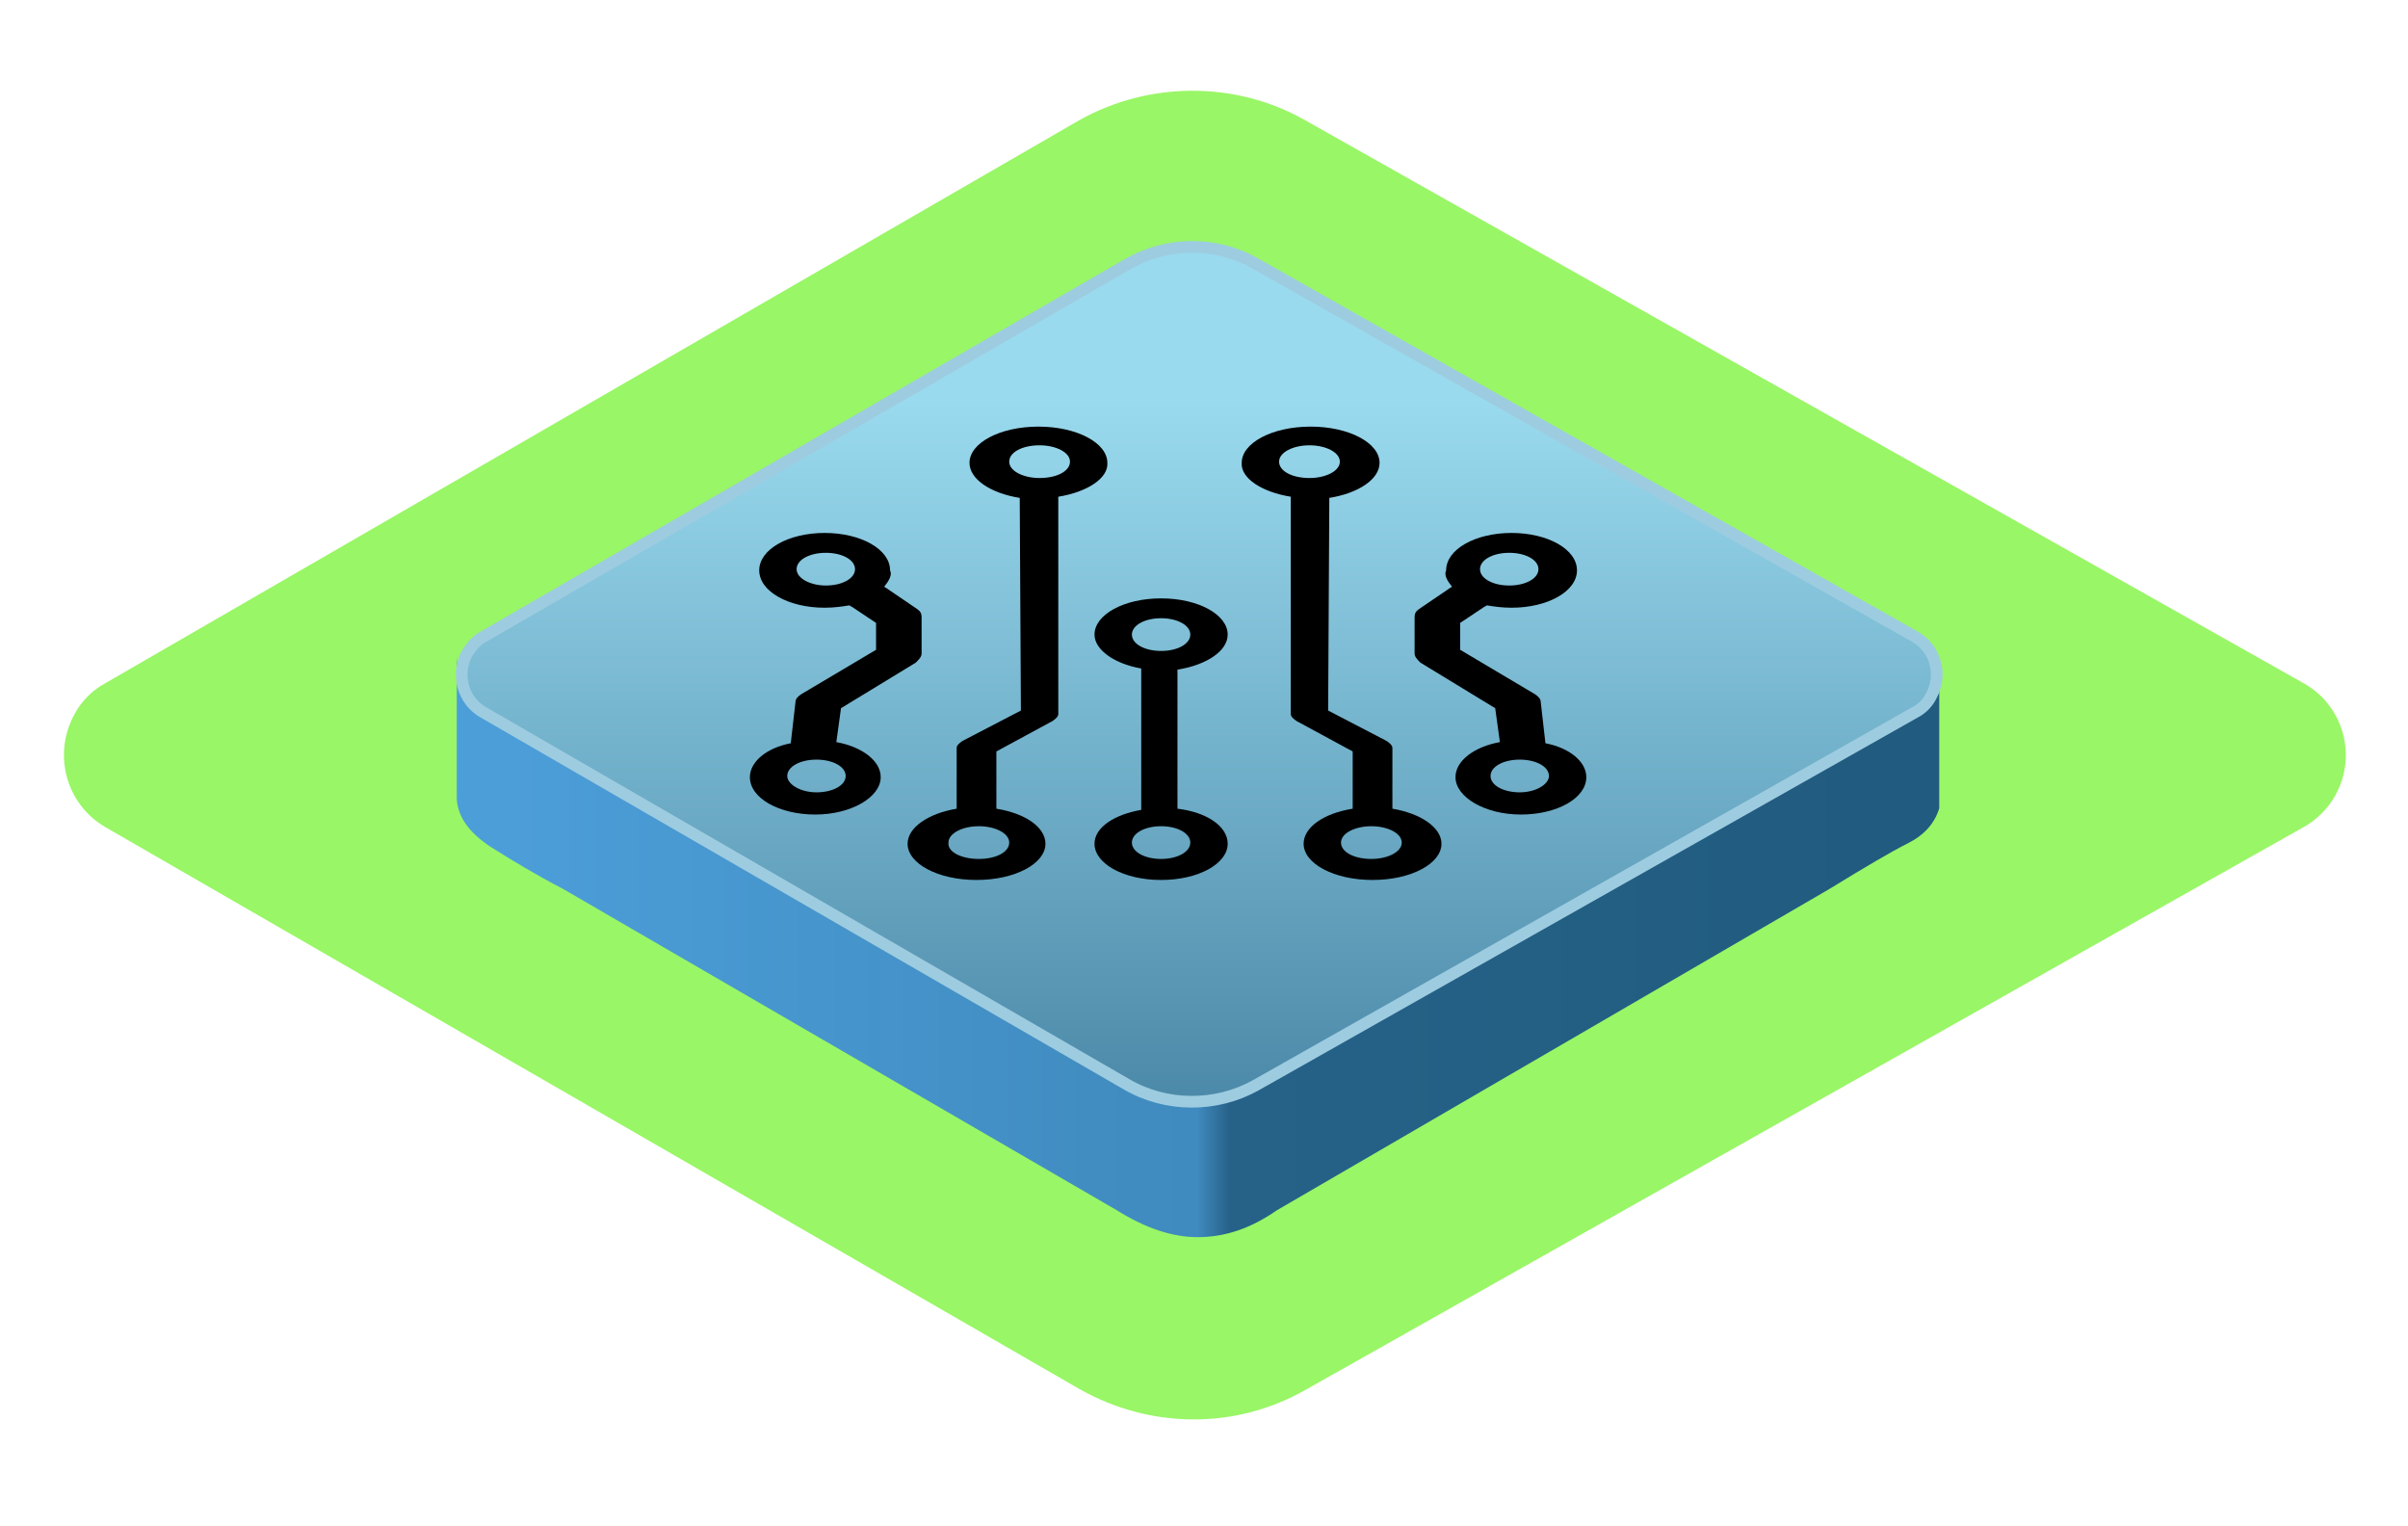
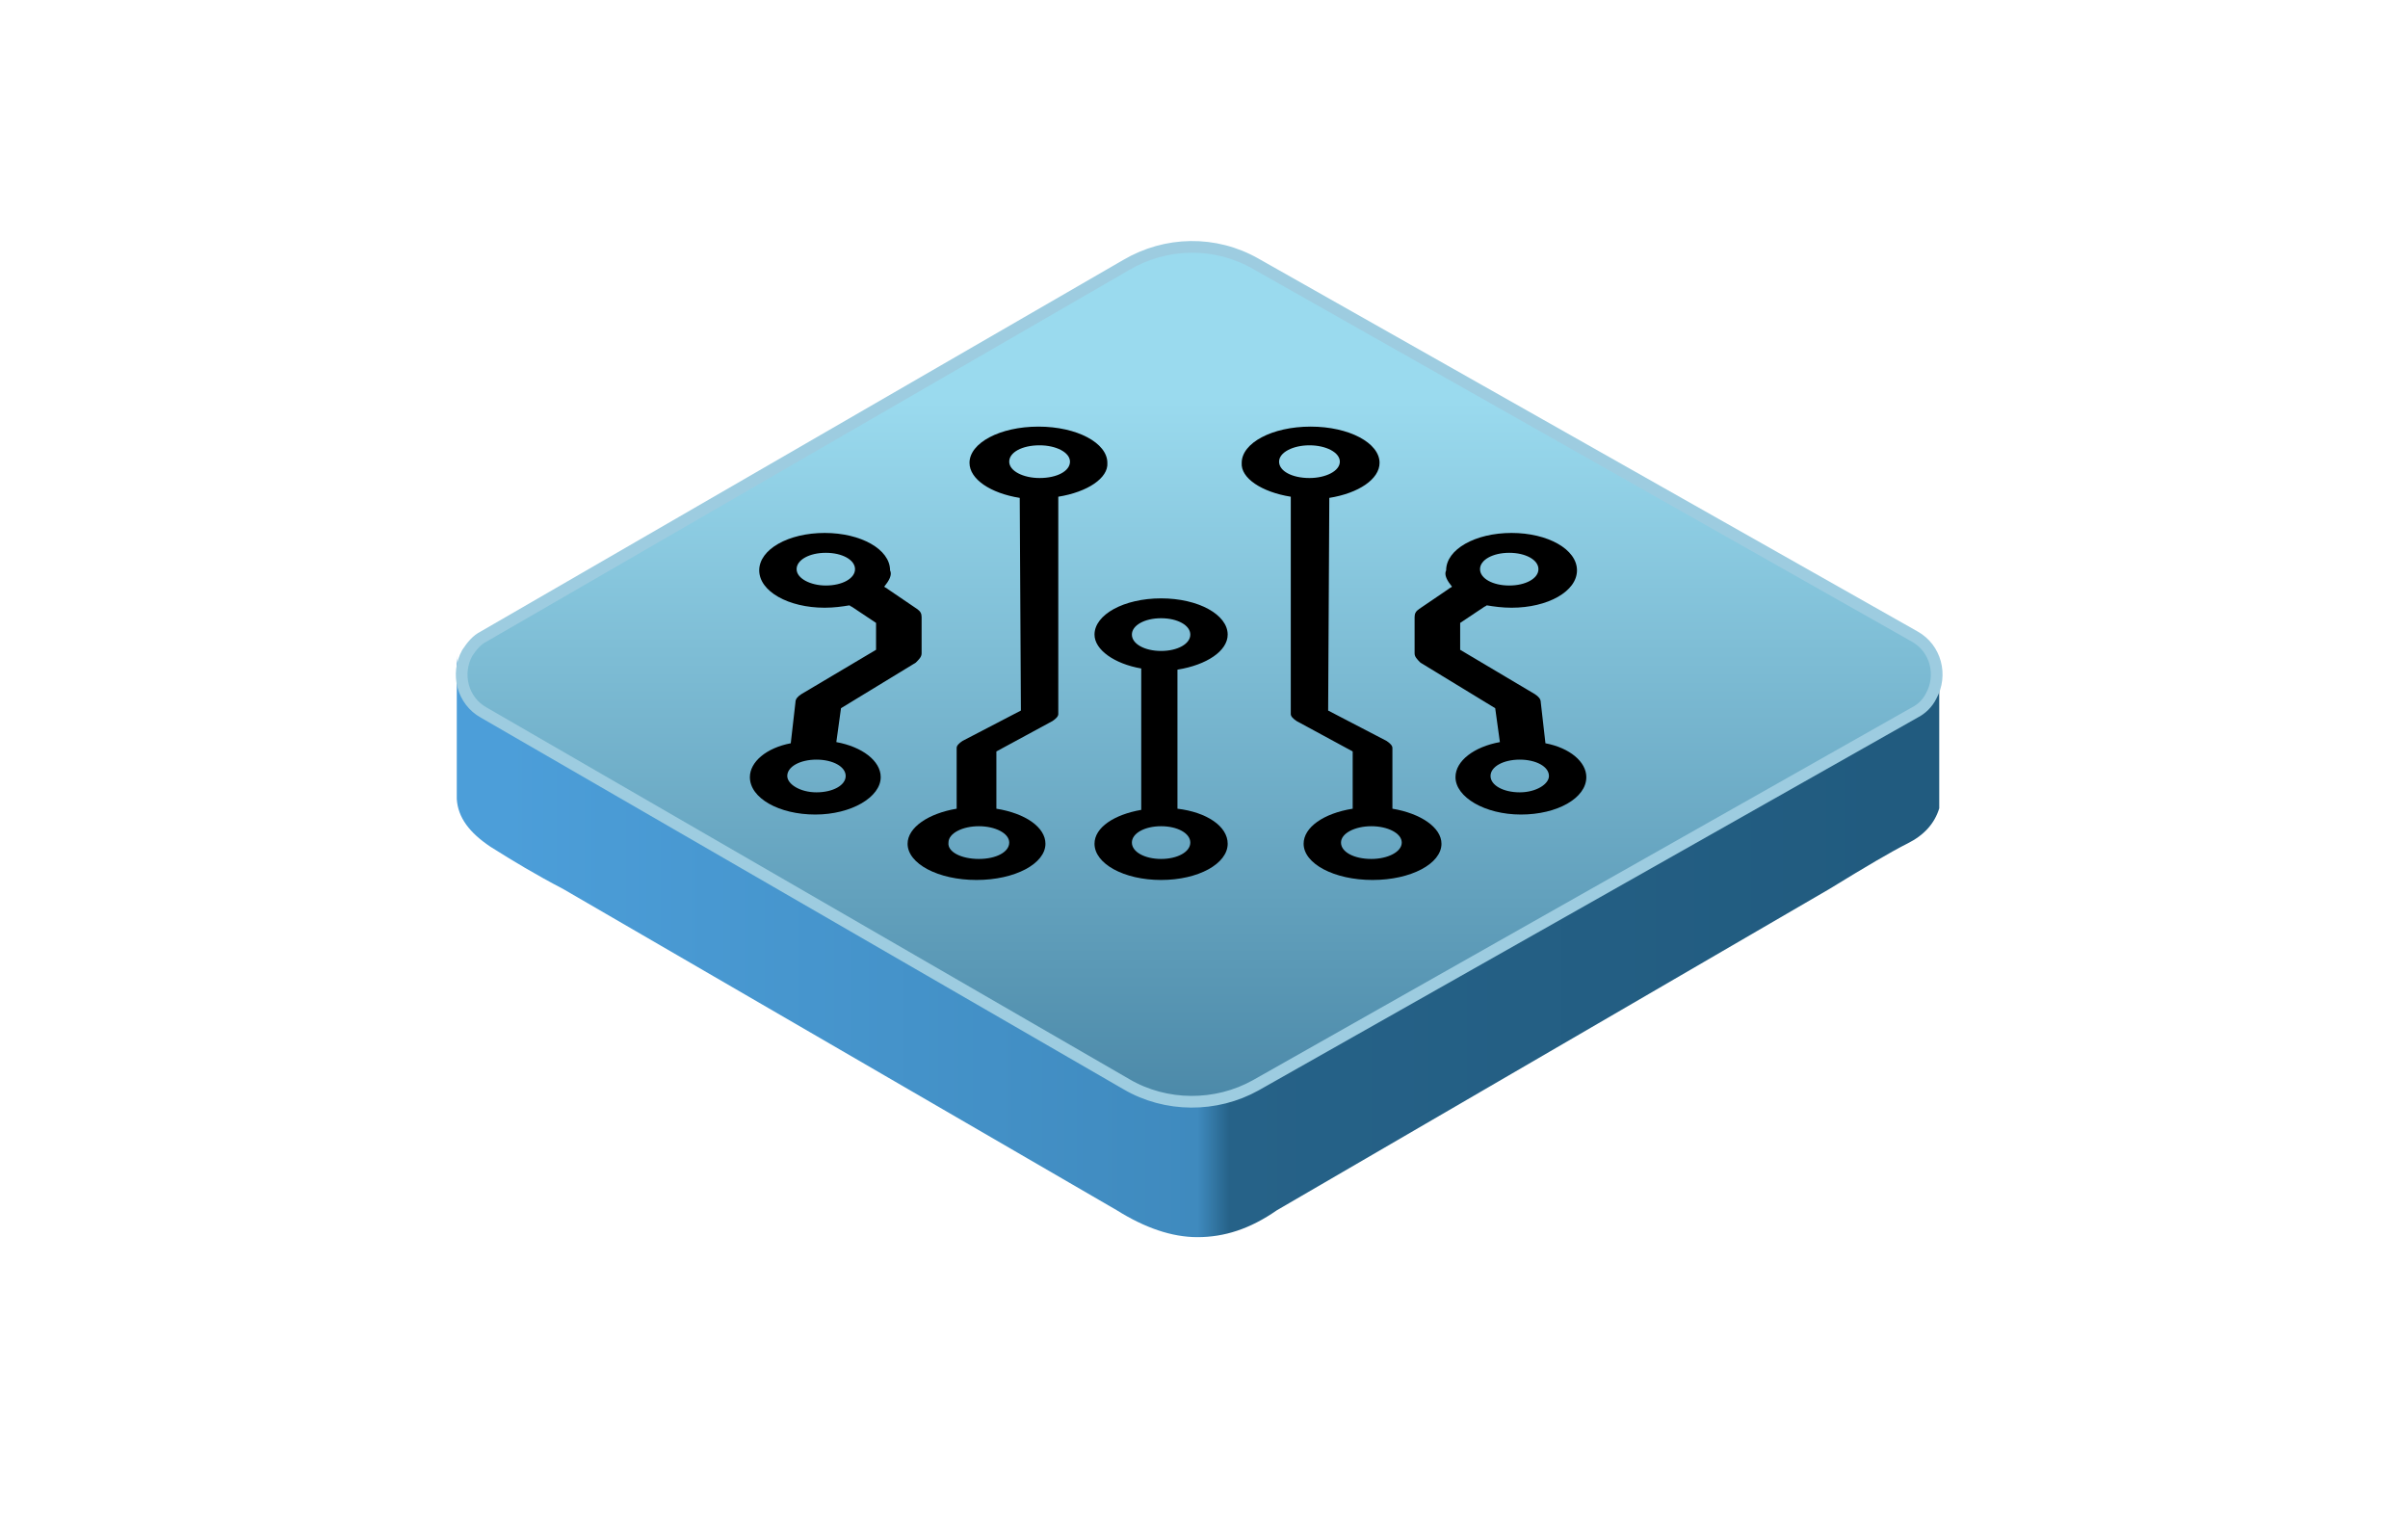
<svg xmlns="http://www.w3.org/2000/svg" width="210" height="133" viewBox="0 0 194 117" fill="none">
-   <path d="M105.129 6.741L185.6 52.106C188.8 53.894 189.929 57.941 188.141 61.141C187.577 62.176 186.635 63.118 185.6 63.682L105.129 109.047C99.482 112.247 92.612 112.153 86.965 108.953L8.471 63.682C5.271 61.8 4.235 57.753 6.024 54.553C6.588 53.518 7.435 52.671 8.471 52.106L86.965 6.741C92.518 3.635 99.482 3.541 105.129 6.741Z" fill="#56F000" fill-opacity="0.6" />
  <path d="M36.8 49.847V61.423C36.894 62.929 37.835 64.153 39.529 65.282C41.318 66.412 43.2 67.541 45.365 68.671L89.977 94.553C92.235 95.965 94.4 96.718 96.471 96.718C98.635 96.718 100.706 96.059 102.871 94.553L147.388 68.671C150.306 66.882 152.377 65.659 153.694 65C155.012 64.341 155.859 63.4 156.235 62.176V51.165C156.047 51.824 155.294 52.577 153.882 53.423C152.471 54.176 135.153 64.247 101.835 83.541C98.353 85.518 94.118 85.518 90.73 83.541C57.412 64.059 40.094 53.988 38.777 53.235C37.459 52.388 36.8 51.259 36.8 49.847Z" fill="url(#paint0_linear_2_245)" />
  <path d="M101.177 18.318C97.882 16.435 93.93 16.529 90.73 18.412L38.965 48.341C38.4 48.623 38.024 49.094 37.647 49.659C36.706 51.353 37.271 53.518 38.965 54.459L90.73 84.388C93.93 86.271 97.977 86.271 101.177 84.482L154.259 54.459C154.824 54.176 155.294 53.706 155.577 53.141C156.518 51.447 155.953 49.282 154.259 48.341L101.177 18.318Z" fill="url(#paint1_linear_2_245)" stroke="#9DCCE0" stroke-width="0.941" />
  <path d="M71.238 44.324C71.332 44.418 71.426 44.418 71.52 44.513L73.873 46.112C74.155 46.301 74.249 46.489 74.249 46.771V49.689C74.249 49.971 74.061 50.16 73.779 50.442L67.755 54.112L67.379 56.842C69.45 57.218 70.955 58.348 70.955 59.665C70.955 61.265 68.602 62.677 65.685 62.677C62.767 62.677 60.414 61.359 60.414 59.665C60.414 58.442 61.732 57.312 63.708 56.936L64.085 53.642C64.085 53.359 64.273 53.171 64.555 52.983L70.579 49.407V47.242L68.602 45.924C68.508 45.924 68.508 45.83 68.414 45.83C67.85 45.924 67.191 46.018 66.438 46.018C63.52 46.018 61.167 44.701 61.167 43.007C61.167 41.312 63.52 39.995 66.438 39.995C69.355 39.995 71.708 41.312 71.708 43.007C71.897 43.383 71.614 43.854 71.238 44.324ZM66.532 44.23C67.85 44.23 68.885 43.665 68.885 42.913C68.885 42.16 67.85 41.595 66.532 41.595C65.214 41.595 64.179 42.16 64.179 42.913C64.179 43.665 65.308 44.23 66.532 44.23ZM65.779 60.889C67.097 60.889 68.132 60.324 68.132 59.571C68.132 58.818 67.097 58.254 65.779 58.254C64.461 58.254 63.426 58.818 63.426 59.571C63.426 60.23 64.461 60.889 65.779 60.889Z" fill="black" />
  <path d="M116.979 44.324C116.885 44.418 116.791 44.418 116.697 44.513L114.344 46.112C114.061 46.301 113.967 46.489 113.967 46.771V49.689C113.967 49.971 114.155 50.16 114.438 50.442L120.461 54.112L120.838 56.842C118.767 57.218 117.261 58.348 117.261 59.665C117.261 61.265 119.614 62.677 122.532 62.677C125.449 62.677 127.802 61.359 127.802 59.665C127.802 58.442 126.485 57.312 124.508 56.936L124.132 53.642C124.132 53.359 123.944 53.171 123.661 52.983L117.638 49.407V47.242L119.614 45.924C119.708 45.924 119.708 45.83 119.802 45.83C120.367 45.924 121.026 46.018 121.779 46.018C124.697 46.018 127.049 44.701 127.049 43.007C127.049 41.312 124.697 39.995 121.779 39.995C118.861 39.995 116.508 41.312 116.508 43.007C116.32 43.383 116.602 43.854 116.979 44.324ZM121.591 44.23C120.273 44.23 119.238 43.665 119.238 42.913C119.238 42.16 120.273 41.595 121.591 41.595C122.908 41.595 123.944 42.16 123.944 42.913C123.944 43.665 122.908 44.23 121.591 44.23ZM122.438 60.889C121.12 60.889 120.085 60.324 120.085 59.571C120.085 58.818 121.12 58.254 122.438 58.254C123.755 58.254 124.791 58.818 124.791 59.571C124.791 60.23 123.755 60.889 122.438 60.889Z" fill="black" />
  <path d="M85.261 37.077V54.583C85.261 54.771 85.073 54.959 84.791 55.148L80.273 57.595V62.207C82.626 62.583 84.226 63.712 84.226 65.03C84.226 66.63 81.779 67.948 78.673 67.948C75.567 67.948 73.12 66.63 73.12 65.03C73.12 63.712 74.814 62.583 77.073 62.207V57.312C77.073 57.124 77.261 56.936 77.544 56.748L82.249 54.301L82.155 37.171C79.802 36.795 78.108 35.665 78.108 34.348C78.108 32.748 80.555 31.43 83.661 31.43C86.767 31.43 89.214 32.748 89.214 34.348C89.308 35.571 87.614 36.701 85.261 37.077ZM82.72 54.018L82.249 54.583V54.301L82.72 54.018ZM78.861 66.254C80.273 66.254 81.308 65.689 81.308 64.936C81.308 64.183 80.179 63.618 78.861 63.618C77.544 63.618 76.414 64.183 76.414 64.936C76.32 65.689 77.45 66.254 78.861 66.254ZM83.755 35.571C85.167 35.571 86.203 35.007 86.203 34.254C86.203 33.501 85.073 32.936 83.755 32.936C82.344 32.936 81.308 33.501 81.308 34.254C81.308 35.007 82.438 35.571 83.755 35.571Z" fill="black" />
  <path d="M103.991 37.077V54.583C103.991 54.771 104.179 54.959 104.461 55.148L108.979 57.595V62.207C106.626 62.583 105.026 63.712 105.026 65.03C105.026 66.63 107.473 67.948 110.579 67.948C113.685 67.948 116.132 66.63 116.132 65.03C116.132 63.712 114.438 62.583 112.179 62.207V57.312C112.179 57.124 111.991 56.936 111.708 56.748L107.002 54.301L107.096 37.171C109.449 36.795 111.144 35.665 111.144 34.348C111.144 32.748 108.697 31.43 105.591 31.43C102.485 31.43 100.038 32.748 100.038 34.348C99.944 35.571 101.638 36.701 103.991 37.077ZM106.532 54.018L107.002 54.583V54.301L106.532 54.018ZM110.485 66.254C109.073 66.254 108.038 65.689 108.038 64.936C108.038 64.183 109.167 63.618 110.485 63.618C111.802 63.618 112.932 64.183 112.932 64.936C112.932 65.689 111.802 66.254 110.485 66.254ZM105.497 35.571C104.085 35.571 103.049 35.007 103.049 34.254C103.049 33.501 104.179 32.936 105.497 32.936C106.814 32.936 107.944 33.501 107.944 34.254C107.944 35.007 106.814 35.571 105.497 35.571Z" fill="black" />
  <path d="M91.944 50.913C89.779 50.536 88.179 49.407 88.179 48.183C88.179 46.583 90.532 45.265 93.544 45.265C96.555 45.265 98.908 46.583 98.908 48.183C98.908 49.501 97.214 50.63 94.861 51.007V62.207C97.214 62.489 98.908 63.618 98.908 65.03C98.908 66.63 96.555 67.948 93.544 67.948C90.532 67.948 88.179 66.63 88.179 65.03C88.179 63.712 89.779 62.677 91.944 62.301V50.913ZM93.544 49.501C94.861 49.501 95.897 48.936 95.897 48.183C95.897 47.43 94.861 46.865 93.544 46.865C92.226 46.865 91.191 47.43 91.191 48.183C91.191 48.936 92.226 49.501 93.544 49.501ZM93.544 66.254C94.861 66.254 95.897 65.689 95.897 64.936C95.897 64.183 94.861 63.618 93.544 63.618C92.226 63.618 91.191 64.183 91.191 64.936C91.191 65.689 92.226 66.254 93.544 66.254Z" fill="black" />
  <defs>
    <linearGradient id="paint0_linear_2_245" x1="40.683" y1="73.238" x2="152.515" y2="73.238" gradientUnits="userSpaceOnUse">
      <stop stop-color="#4C9ED9" />
      <stop offset="0.499" stop-color="#3F8ABE" />
      <stop offset="0.522" stop-color="#266288" />
      <stop offset="1" stop-color="#215B7F" />
    </linearGradient>
    <linearGradient id="paint1_linear_2_245" x1="96.653" y1="29.411" x2="96.653" y2="114.379" gradientUnits="userSpaceOnUse">
      <stop stop-color="#9ADAEE" />
      <stop offset="1" stop-color="#246085" />
    </linearGradient>
  </defs>
</svg>
